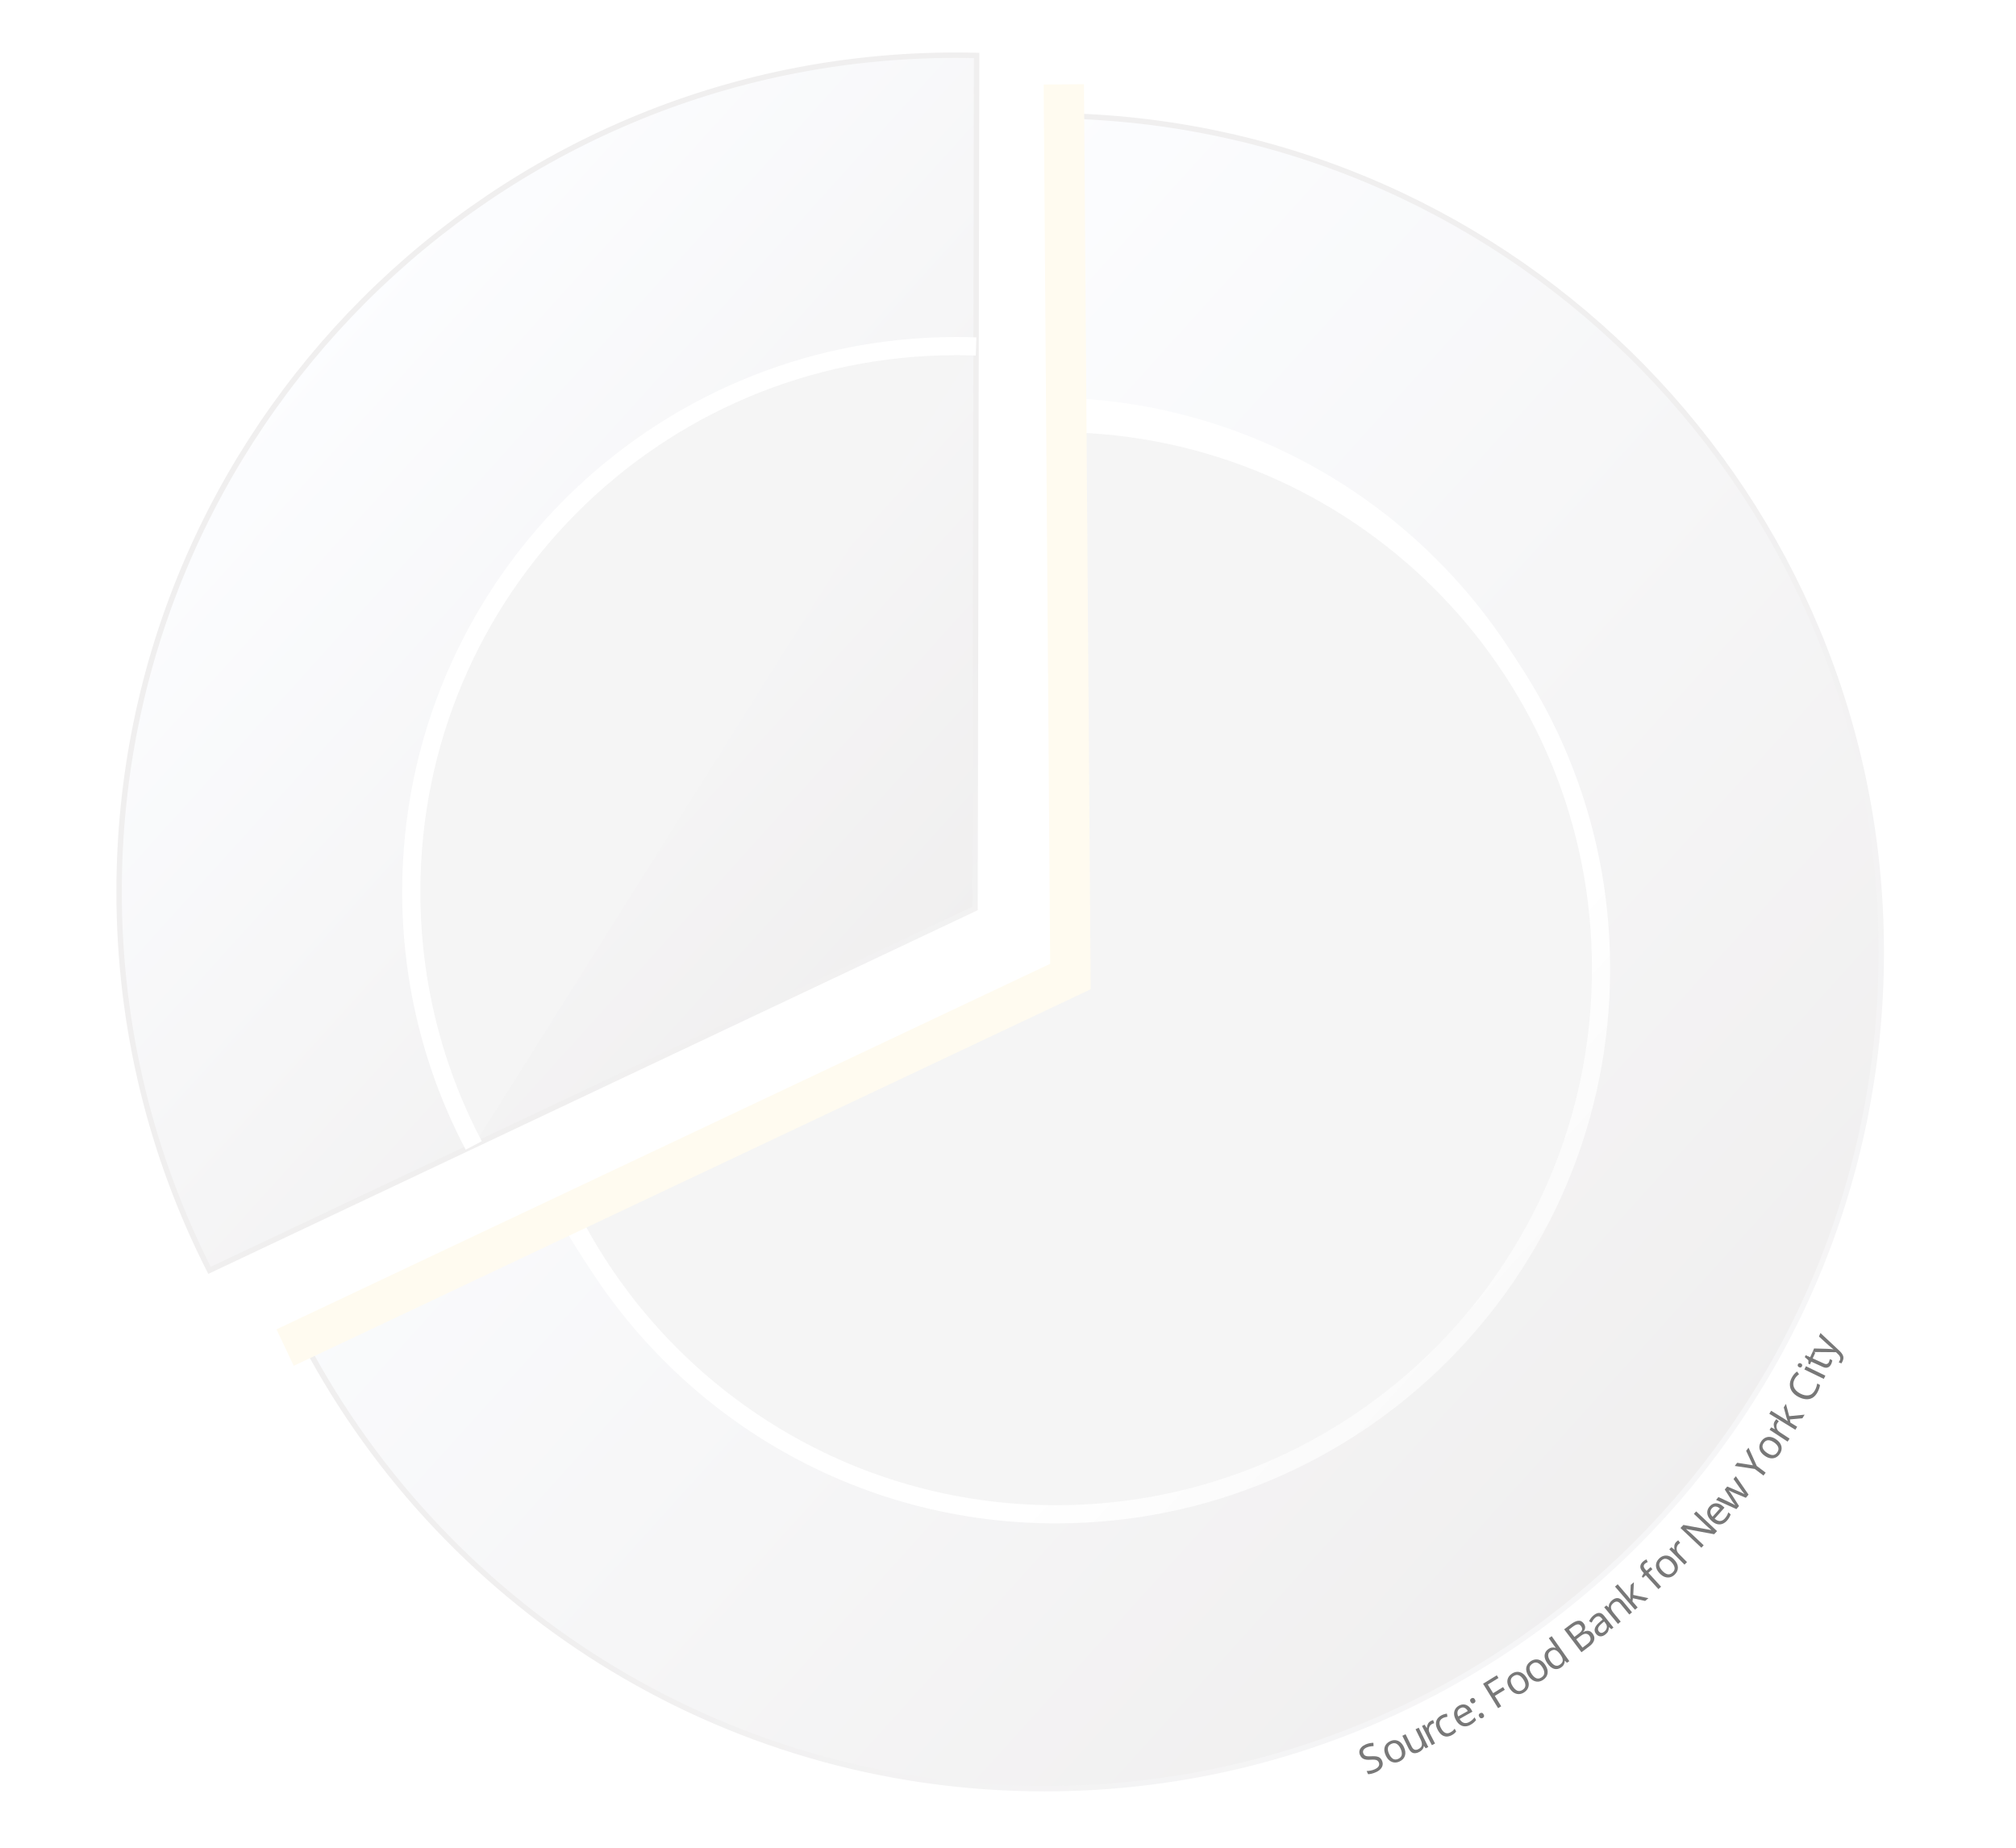
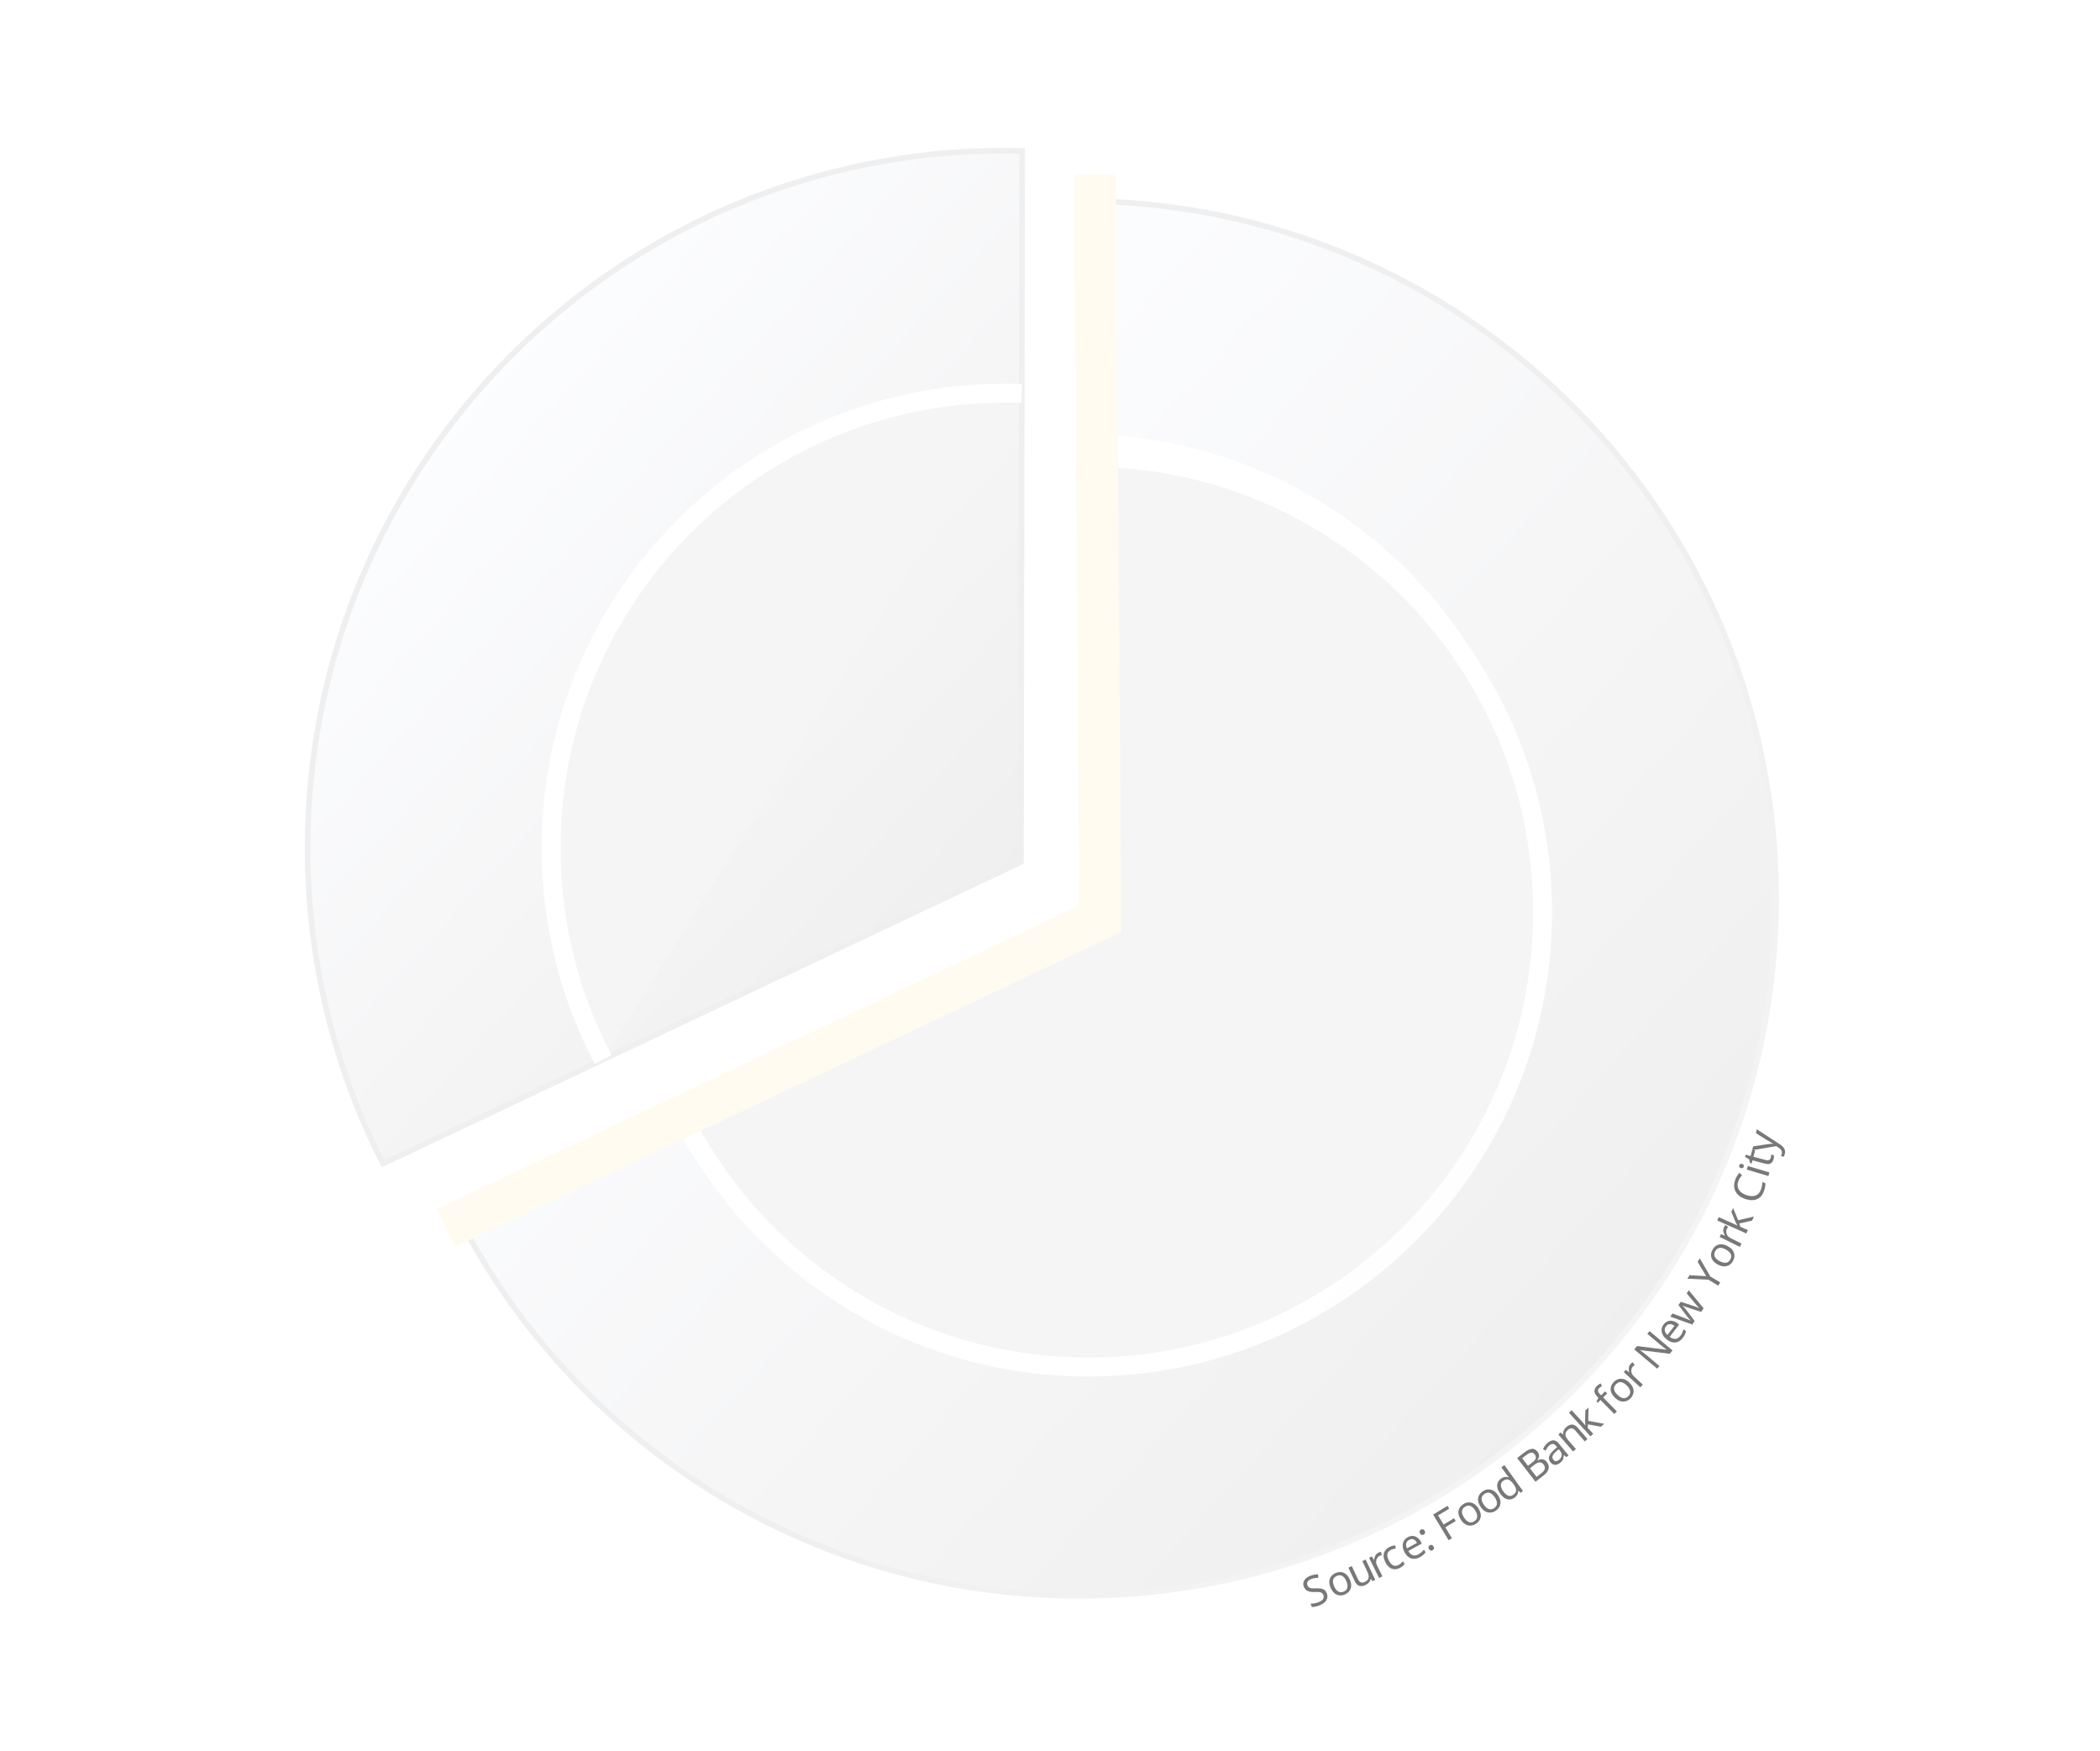
- <svg xmlns="http://www.w3.org/2000/svg" version="1.2" baseProfile="tiny" id="g-plate-desktop_tablet-img" x="0px" y="0px" viewBox="0 0 600 550" xml:space="preserve">
+ <svg xmlns="http://www.w3.org/2000/svg" version="1.2" baseProfile="tiny" id="g-plate-desktop_tablet-img" x="0px" y="0px" viewBox="0 0 600 500" xml:space="preserve">
  <g>
    <g id="layer1_9_" transform="translate(-72.04724,-226.1811)">
      <g id="g3176_9_">
-         <linearGradient id="SVGID_1_" gradientUnits="userSpaceOnUse" x1="256.908" y1="395.662" x2="573.312" y2="681.677">
+         <linearGradient id="SVGID_1_" gradientUnits="userSpaceOnUse" x1="279.471" y1="391.651" x2="532.595" y2="620.463">
          <stop offset="0" style="stop-color:#FCFDFF" />
          <stop offset="1" style="stop-color:#F0EFEF" />
        </linearGradient>
-         <linearGradient id="SVGID_2_" gradientUnits="userSpaceOnUse" x1="256.555" y1="395.343" x2="573.41" y2="681.765">
+         <linearGradient id="SVGID_2_" gradientUnits="userSpaceOnUse" x1="279.014" y1="391.238" x2="532.797" y2="620.646">
          <stop offset="0" style="stop-color:#F0EFEF" />
          <stop offset="1" style="stop-color:#FCFDFF" />
        </linearGradient>
-         <path fill-rule="evenodd" fill="url(#SVGID_1_)" stroke="url(#SVGID_2_)" stroke-width="1.608" d="M389.164,260.681     l-0.472,253.91c0,0-204.87,96.858-227.834,107.714c41.13,80.892,125.157,136.311,222.131,136.297     c137.519-0.02,248.984-111.501,248.963-249c0-0.024,0-0.049,0-0.073C631.932,374.12,523.795,263.977,389.164,260.681z" />
-         <linearGradient id="SVGID_3_" gradientUnits="userSpaceOnUse" x1="503.499" y1="619.21" x2="304.318" y2="437.833">
+         <path fill-rule="evenodd" fill="url(#SVGID_1_)" stroke="url(#SVGID_2_)" stroke-width="1.608" d="M385.276,283.666     l-0.378,203.128c0,0-163.896,77.486-182.267,86.171c32.904,64.714,100.126,109.049,177.705,109.038     c110.015-0.016,199.187-89.201,199.171-199.2c0-0.02,0-0.039,0-0.059C579.49,374.417,492.981,286.303,385.276,283.666z" />
+         <linearGradient id="SVGID_3_" gradientUnits="userSpaceOnUse" x1="477.135" y1="570.846" x2="316.834" y2="424.873">
          <stop offset="0" style="stop-color:#EBEBEB" />
          <stop offset="1" style="stop-color:#FFFFFF" />
        </linearGradient>
-         <path fill-rule="evenodd" fill="#F5F5F5" stroke="url(#SVGID_3_)" stroke-width="5.405" d="M389.16,347.306     c-0.052-0.002-0.105-0.001-0.157-0.003l-0.311,167.289c0,0-82.952,39.218-149.206,70.541     c27.157,51.664,81.307,86.893,143.681,86.878c89.589-0.022,162.198-72.734,162.176-162.408c0-0.027,0-0.053,0-0.08     C545.322,421.885,475.937,350.481,389.16,347.306z" />
+         <path fill-rule="evenodd" fill="#F5F5F5" stroke="url(#SVGID_3_)" stroke-width="5.405" d="M385.273,352.966     c-0.042-0.001-0.084-0.001-0.126-0.002l-0.249,133.831c0,0-66.362,31.374-119.365,56.433     c21.726,41.331,65.046,69.515,114.945,69.503c71.672-0.018,129.759-58.188,129.741-129.926c0-0.021,0-0.043,0-0.064     C510.202,412.63,454.694,355.506,385.273,352.966z" />
      </g>
    </g>
-     <linearGradient id="SVGID_4_" gradientUnits="userSpaceOnUse" x1="316.616" y1="288.379" x2="316.616" y2="288.379">
+     <linearGradient id="SVGID_4_" gradientUnits="userSpaceOnUse" x1="312.828" y1="260.589" x2="312.828" y2="260.589">
      <stop offset="0" style="stop-color:#EBEBEB" />
      <stop offset="1" style="stop-color:#FFFFFF" />
    </linearGradient>
-     <path fill-rule="evenodd" fill="#F5F5F5" stroke="url(#SVGID_4_)" stroke-width="5.405" d="M316.616,288.379" />
+     <path fill-rule="evenodd" fill="#F5F5F5" stroke="url(#SVGID_4_)" stroke-width="5.405" d="M312.828,260.589" />
    <g id="layer1_8_" transform="translate(-72.04724,-226.1811)">
      <g id="g3176_8_">
-         <linearGradient id="SVGID_5_" gradientUnits="userSpaceOnUse" x1="153.598" y1="337.667" x2="350.993" y2="516.104">
+         <linearGradient id="SVGID_5_" gradientUnits="userSpaceOnUse" x1="196.823" y1="345.255" x2="354.739" y2="488.004">
          <stop offset="0" style="stop-color:#FCFDFF" />
          <stop offset="1" style="stop-color:#F0EFEF" />
        </linearGradient>
-         <linearGradient id="SVGID_6_" gradientUnits="userSpaceOnUse" x1="153.337" y1="337.369" x2="351.415" y2="516.423">
+         <linearGradient id="SVGID_6_" gradientUnits="userSpaceOnUse" x1="196.497" y1="344.898" x2="355.226" y2="488.382">
          <stop offset="0" style="stop-color:#F0EFEF" />
          <stop offset="1" style="stop-color:#FCFDFF" />
        </linearGradient>
-         <path fill-rule="evenodd" fill="url(#SVGID_5_)" stroke="url(#SVGID_6_)" stroke-width="1.608" d="M362.707,242.69     c-2.077-0.051-4.16-0.078-6.249-0.078c-137.519,0.02-248.984,111.501-248.963,249c0,0.024,0,0.049,0,0.073     c0.006,40.539,9.709,78.809,26.906,112.63l227.834-107.714L362.707,242.69z" />
-         <linearGradient id="SVGID_7_" gradientUnits="userSpaceOnUse" x1="305.974" y1="465.112" x2="225.535" y2="391.862">
+         <path fill-rule="evenodd" fill="url(#SVGID_5_)" stroke="url(#SVGID_6_)" stroke-width="1.608" d="M364.11,269.274     c-1.662-0.041-3.328-0.063-4.999-0.062c-110.015,0.016-199.187,89.201-199.171,199.2c0,0.02,0,0.039,0,0.059     c0.005,32.431,7.767,63.047,21.524,90.104l182.267-86.171L364.11,269.274z" />
+         <linearGradient id="SVGID_7_" gradientUnits="userSpaceOnUse" x1="318.824" y1="447.366" x2="253.945" y2="388.287">
          <stop offset="0" style="stop-color:#EBEBEB" />
          <stop offset="1" style="stop-color:#FFFFFF" />
        </linearGradient>
-         <path fill-rule="evenodd" fill="#F5F5F5" stroke="url(#SVGID_7_)" stroke-width="5.405" d="M362.546,329.312     c-1.963-0.07-3.935-0.108-5.916-0.107c-89.589,0.022-162.198,72.734-162.176,162.408c0,0.027,0,0.053,0,0.08     c0.007,27.241,6.725,52.907,18.575,75.45" />
+         <path fill-rule="evenodd" fill="#F5F5F5" stroke="url(#SVGID_7_)" stroke-width="5.405" d="M363.981,338.571     c-1.571-0.056-3.148-0.086-4.732-0.086c-71.672,0.018-129.759,58.187-129.741,129.926c0,0.021,0,0.043,0,0.064     c0.005,21.793,5.38,42.326,14.86,60.36" />
      </g>
    </g>
-     <linearGradient id="SVGID_8_" gradientUnits="userSpaceOnUse" x1="267.66" y1="257.879" x2="267.66" y2="257.879">
+     <linearGradient id="SVGID_8_" gradientUnits="userSpaceOnUse" x1="273.663" y1="236.189" x2="273.663" y2="236.189">
      <stop offset="0" style="stop-color:#EBEBEB" />
      <stop offset="1" style="stop-color:#FFFFFF" />
    </linearGradient>
-     <path fill-rule="evenodd" fill="#F5F5F5" stroke="url(#SVGID_8_)" stroke-width="5.405" d="M267.66,257.879" />
+     <path fill-rule="evenodd" fill="#F5F5F5" stroke="url(#SVGID_8_)" stroke-width="5.405" d="M273.663,236.189" />
    <g id="layer1_6_" transform="translate(-72.04724,-226.1811)">
      <g id="g3176_6_">
-         <linearGradient id="SVGID_9_" gradientUnits="userSpaceOnUse" x1="506.703" y1="624.128" x2="307.522" y2="442.751">
+         <linearGradient id="SVGID_9_" gradientUnits="userSpaceOnUse" x1="479.699" y1="574.781" x2="319.397" y2="428.807">
          <stop offset="0" style="stop-color:#EBEBEB" />
          <stop offset="1" style="stop-color:#FFFFFF" />
        </linearGradient>
-         <path fill-rule="evenodd" fill="#F5F5F5" stroke="url(#SVGID_9_)" stroke-width="5.405" d="M392.364,352.224     c-0.052-0.002-0.105-0.001-0.157-0.003l-0.311,167.289c0,0-82.952,39.218-149.206,70.541     c27.157,51.664,81.307,86.893,143.681,86.878c89.589-0.022,162.198-72.734,162.176-162.408c0-0.027,0-0.053,0-0.08     C548.526,426.803,479.14,355.399,392.364,352.224z" />
+         <path fill-rule="evenodd" fill="#F5F5F5" stroke="url(#SVGID_9_)" stroke-width="5.405" d="M387.836,356.901     c-0.042-0.001-0.084-0.001-0.126-0.002l-0.249,133.831c0,0-66.362,31.374-119.365,56.433     c21.726,41.331,65.046,69.515,114.945,69.503c71.672-0.018,129.759-58.188,129.741-129.926c0-0.021,0-0.043,0-0.064     C512.765,416.564,457.257,359.441,387.836,356.901z" />
      </g>
    </g>
-     <path fill-rule="evenodd" fill="none" d="M106.267,410.929c0,70.303,73.988,106.348,175.95,133.043   c110.363,28.895,275.987-89.056,272.276-182.467" />
-     <text transform="matrix(0.9178 -0.4043 0.4031 0.9151 406.7119 528.6084)" fill="#787878" font-family="'Roboto-Regular'" font-size="11.965px">S</text>
-     <text transform="matrix(0.9082 -0.4254 0.4242 0.9056 413.2041 525.7471)" fill="#787878" font-family="'Roboto-Regular'" font-size="11.965px">o</text>
-     <text transform="matrix(0.8987 -0.4451 0.4438 0.8961 419.3584 522.8633)" fill="#787878" font-family="'Roboto-Regular'" font-size="11.965px">u</text>
-     <text transform="matrix(0.891 -0.4604 0.459 0.8884 425.248 519.9336)" fill="#787878" font-family="'Roboto-Regular'" font-size="11.965px">r</text>
-     <text transform="matrix(0.8833 -0.4749 0.4735 0.8808 428.8496 518.083)" fill="#787878" font-family="'Roboto-Regular'" font-size="11.965px">c</text>
-     <text transform="matrix(0.8738 -0.4922 0.4908 0.8713 434.333 515.1357)" fill="#787878" font-family="'Roboto-Regular'" font-size="11.965px">e</text>
-     <text transform="matrix(0.8666 -0.5048 0.5033 0.8641 439.8379 512.0205)" fill="#787878" font-family="'Roboto-Regular'" font-size="11.965px">:</text>
-     <text transform="matrix(0.862 -0.5127 0.5112 0.8595 442.3457 510.5596)" fill="#787878" font-family="'Roboto-Regular'" font-size="11.965px"> </text>
-     <text transform="matrix(0.8543 -0.5254 0.5239 0.8518 444.8779 509.0693)" fill="#787878" font-family="'Roboto-Regular'" font-size="11.965px">F</text>
-     <text transform="matrix(0.8431 -0.5431 0.5415 0.8407 450.4883 505.6201)" fill="#787878" font-family="'Roboto-Regular'" font-size="11.965px">o</text>
-     <text transform="matrix(0.8315 -0.5608 0.5592 0.829 456.2041 501.9404)" fill="#787878" font-family="'Roboto-Regular'" font-size="11.965px">o</text>
-     <text transform="matrix(0.8194 -0.5783 0.5766 0.817 461.8574 498.127)" fill="#787878" font-family="'Roboto-Regular'" font-size="11.965px">d</text>
-     <text transform="matrix(0.8105 -0.5907 0.589 0.8081 467.3379 494.2412)" fill="#787878" font-family="'Roboto-Regular'" font-size="11.965px"> </text>
-     <text transform="matrix(0.8006 -0.6041 0.6023 0.7982 469.7461 492.5098)" fill="#787878" font-family="'Roboto-Regular'" font-size="11.965px">B</text>
-     <text transform="matrix(0.7868 -0.6219 0.6201 0.7846 475.666 488.0381)" fill="#787878" font-family="'Roboto-Regular'" font-size="11.965px">a</text>
-     <text transform="matrix(0.7733 -0.6386 0.6367 0.7711 480.749 484.0215)" fill="#787878" font-family="'Roboto-Regular'" font-size="11.965px">n</text>
-     <text transform="matrix(0.7596 -0.6548 0.6529 0.7574 485.8271 479.8262)" fill="#787878" font-family="'Roboto-Regular'" font-size="11.965px">k</text>
-     <text transform="matrix(0.7495 -0.6664 0.6645 0.7473 490.3955 475.873)" fill="#787878" font-family="'Roboto-Regular'" font-size="11.965px"> </text>
-     <text transform="matrix(0.7412 -0.6757 0.6737 0.739 492.6201 473.8984)" fill="#787878" font-family="'Roboto-Regular'" font-size="11.965px">f</text>
-     <text transform="matrix(0.7279 -0.6899 0.6879 0.7258 495.6816 471.126)" fill="#787878" font-family="'Roboto-Regular'" font-size="11.965px">o</text>
-     <text transform="matrix(0.7141 -0.7041 0.7021 0.7121 500.6035 466.4443)" fill="#787878" font-family="'Roboto-Regular'" font-size="11.965px">r</text>
-     <text transform="matrix(0.7049 -0.7134 0.7114 0.7028 503.4824 463.6006)" fill="#787878" font-family="'Roboto-Regular'" font-size="11.965px"> </text>
-     <text transform="matrix(0.689 -0.7288 0.7267 0.687 505.5605 461.542)" fill="#787878" font-family="'Roboto-Regular'" font-size="11.965px">N</text>
-     <text transform="matrix(0.6671 -0.7489 0.7467 0.6651 511.3848 455.3613)" fill="#787878" font-family="'Roboto-Regular'" font-size="11.965px">e</text>
-     <text transform="matrix(0.6425 -0.7701 0.7678 0.6406 515.5898 450.6748)" fill="#787878" font-family="'Roboto-Regular'" font-size="11.965px">w</text>
-     <text transform="matrix(0.6218 -0.7868 0.7846 0.62 521.2998 443.7705)" fill="#787878" font-family="'Roboto-Regular'" font-size="11.965px"> </text>
-     <text transform="matrix(0.6031 -0.8013 0.799 0.6013 523.1318 441.4932)" fill="#787878" font-family="'Roboto-Regular'" font-size="11.965px">Y</text>
-     <text transform="matrix(0.5747 -0.8219 0.8195 0.5731 527.4785 435.7178)" fill="#787878" font-family="'Roboto-Regular'" font-size="11.965px">o</text>
-     <text transform="matrix(0.5502 -0.8385 0.8361 0.5486 531.4717 429.9668)" fill="#787878" font-family="'Roboto-Regular'" font-size="11.965px">r</text>
-     <text transform="matrix(0.5255 -0.8542 0.8517 0.524 533.79 426.4561)" fill="#787878" font-family="'Roboto-Regular'" font-size="11.965px">k</text>
-     <text transform="matrix(0.5018 -0.8683 0.8658 0.5004 537.0361 421.1377)" fill="#787878" font-family="'Roboto-Regular'" font-size="11.965px"> </text>
-     <text transform="matrix(0.4713 -0.8852 0.8827 0.47 538.6406 418.4414)" fill="#787878" font-family="'Roboto-Regular'" font-size="11.965px">C</text>
-     <text transform="matrix(0.4382 -0.9021 0.8995 0.437 542.3555 411.3623)" fill="#787878" font-family="'Roboto-Regular'" font-size="11.965px">i</text>
-     <text transform="matrix(0.4155 -0.9128 0.9102 0.4143 543.6895 408.627)" fill="#787878" font-family="'Roboto-Regular'" font-size="11.965px">t</text>
-     <text transform="matrix(0.3812 -0.9277 0.925 0.3801 545.4062 404.8906)" fill="#787878" font-family="'Roboto-Regular'" font-size="11.965px">y</text>
-     <text transform="matrix(0.3476 -0.9407 0.938 0.3466 547.6113 399.4521)" fill="#787878" font-family="'Roboto-Regular'" font-size="11.965px"> </text>
-     <polyline fill="none" stroke="#FFFBF0" stroke-width="12" stroke-miterlimit="10" points="316.614,25.108 318.578,290.678    84.854,401.123  " />
+     <path fill-rule="evenodd" fill="none" d="M67.919,352.457c0,70.303,69.85,108.537,174.076,124.211   c130.853,19.679,271.466-80.603,267.755-174.014" />
+     <text transform="matrix(0.9259 -0.3853 0.3842 0.9233 374.3709 459.5197)" fill="#787878" font-family="'Roboto-Regular'" font-size="12px">S</text>
+     <text transform="matrix(0.9163 -0.4077 0.4065 0.9136 380.9081 456.799)" fill="#787878" font-family="'Roboto-Regular'" font-size="12px">o</text>
+     <text transform="matrix(0.9065 -0.4291 0.4279 0.9038 387.1405 454.0245)" fill="#787878" font-family="'Roboto-Regular'" font-size="12px">u</text>
+     <text transform="matrix(0.8983 -0.446 0.4447 0.8957 393.1112 451.1857)" fill="#787878" font-family="'Roboto-Regular'" font-size="12px">r</text>
+     <text transform="matrix(0.8901 -0.4622 0.4609 0.8875 396.7303 449.3986)" fill="#787878" font-family="'Roboto-Regular'" font-size="12px">c</text>
+     <text transform="matrix(0.8795 -0.4819 0.4805 0.877 402.2743 446.5226)" fill="#787878" font-family="'Roboto-Regular'" font-size="12px">e</text>
+     <text transform="matrix(0.8715 -0.4963 0.4949 0.869 407.8397 443.4572)" fill="#787878" font-family="'Roboto-Regular'" font-size="12px">:</text>
+     <text transform="matrix(0.8663 -0.5054 0.5039 0.8638 410.3426 442.0314)" fill="#787878" font-family="'Roboto-Regular'" font-size="12px"> </text>
+     <text transform="matrix(0.8574 -0.5203 0.5188 0.8549 412.909 440.5519)" fill="#787878" font-family="'Roboto-Regular'" font-size="12px">F</text>
+     <text transform="matrix(0.8444 -0.5411 0.5395 0.842 418.5536 437.13)" fill="#787878" font-family="'Roboto-Regular'" font-size="12px">o</text>
+     <text transform="matrix(0.8305 -0.5622 0.5606 0.8281 424.2948 433.4523)" fill="#787878" font-family="'Roboto-Regular'" font-size="12px">o</text>
+     <text transform="matrix(0.8159 -0.5833 0.5816 0.8135 429.95 429.6241)" fill="#787878" font-family="'Roboto-Regular'" font-size="12px">d</text>
+     <text transform="matrix(0.8049 -0.5983 0.5965 0.8026 435.4198 425.6945)" fill="#787878" font-family="'Roboto-Regular'" font-size="12px"> </text>
+     <text transform="matrix(0.7926 -0.6145 0.6127 0.7903 437.7948 423.9581)" fill="#787878" font-family="'Roboto-Regular'" font-size="12px">B</text>
+     <text transform="matrix(0.7752 -0.6363 0.6345 0.773 443.6815 419.3859)" fill="#787878" font-family="'Roboto-Regular'" font-size="12px">a</text>
+     <text transform="matrix(0.7579 -0.6568 0.6549 0.7557 448.6893 415.2784)" fill="#787878" font-family="'Roboto-Regular'" font-size="12px">n</text>
+     <text transform="matrix(0.74 -0.6769 0.6749 0.7379 453.6756 410.9532)" fill="#787878" font-family="'Roboto-Regular'" font-size="12px">k</text>
+     <text transform="matrix(0.7267 -0.6912 0.6892 0.7245 458.1424 406.8478)" fill="#787878" font-family="'Roboto-Regular'" font-size="12px"> </text>
+     <text transform="matrix(0.7157 -0.7026 0.7005 0.7136 460.2782 404.8234)" fill="#787878" font-family="'Roboto-Regular'" font-size="12px">f</text>
+     <text transform="matrix(0.698 -0.7202 0.7181 0.6959 463.2401 401.9415)" fill="#787878" font-family="'Roboto-Regular'" font-size="12px">o</text>
+     <text transform="matrix(0.6794 -0.7377 0.7356 0.6774 467.9725 397.0333)" fill="#787878" font-family="'Roboto-Regular'" font-size="12px">r</text>
+     <text transform="matrix(0.6668 -0.7491 0.747 0.6649 470.7069 394.0577)" fill="#787878" font-family="'Roboto-Regular'" font-size="12px"> </text>
+     <text transform="matrix(0.6448 -0.7681 0.7659 0.643 472.7332 391.8419)" fill="#787878" font-family="'Roboto-Regular'" font-size="12px">N</text>
+     <text transform="matrix(0.6134 -0.7935 0.7912 0.6116 478.3661 385.0939)" fill="#787878" font-family="'Roboto-Regular'" font-size="12px">e</text>
+     <text transform="matrix(0.5779 -0.8197 0.8173 0.5762 482.4178 379.8956)" fill="#787878" font-family="'Roboto-Regular'" font-size="12px">w</text>
+     <text transform="matrix(0.5476 -0.8402 0.8378 0.546 487.6883 372.3214)" fill="#787878" font-family="'Roboto-Regular'" font-size="12px"> </text>
+     <text transform="matrix(0.5199 -0.8576 0.8551 0.5184 489.4403 369.6906)" fill="#787878" font-family="'Roboto-Regular'" font-size="12px">Y</text>
+     <text transform="matrix(0.4786 -0.8813 0.8788 0.4772 493.2987 363.3107)" fill="#787878" font-family="'Roboto-Regular'" font-size="12px">o</text>
+     <text transform="matrix(0.4436 -0.8995 0.8968 0.4423 496.6483 357.0792)" fill="#787878" font-family="'Roboto-Regular'" font-size="12px">r</text>
+     <text transform="matrix(0.4088 -0.9158 0.9132 0.4076 498.5487 353.2657)" fill="#787878" font-family="'Roboto-Regular'" font-size="12px">k</text>
+     <text transform="matrix(0.3754 -0.93 0.9273 0.3743 501.0858 347.5021)" fill="#787878" font-family="'Roboto-Regular'" font-size="12px"> </text>
+     <text transform="matrix(0.3331 -0.946 0.9432 0.3321 502.3319 344.5519)" fill="#787878" font-family="'Roboto-Regular'" font-size="12px">C</text>
+     <text transform="matrix(0.2877 -0.9608 0.958 0.2869 504.9588 336.9025)" fill="#787878" font-family="'Roboto-Regular'" font-size="12px">i</text>
+     <text transform="matrix(0.2572 -0.9694 0.9666 0.2565 505.8485 333.9503)" fill="#787878" font-family="'Roboto-Regular'" font-size="12px">t</text>
+     <text transform="matrix(0.2122 -0.9802 0.9774 0.2116 506.9305 329.9327)" fill="#787878" font-family="'Roboto-Regular'" font-size="12px">y</text>
+     <text transform="matrix(0.1696 -0.9885 0.9856 0.1691 508.1473 324.1583)" fill="#787878" font-family="'Roboto-Regular'" font-size="12px"> </text>
+     <polyline fill="none" stroke="#FFFBF0" stroke-width="12" stroke-miterlimit="10" points="312.827,49.971 314.398,262.428    127.418,350.784  " />
  </g>
  <style>
#g-plate-desktop_tablet-img rect, #g-plate-desktop_tablet-img circle, #g-plate-desktop_tablet-img path, #g-plate-desktop_tablet-img line, #g-plate-desktop_tablet-img polyline { vector-effect: non-scaling-stroke; }
</style>
</svg>
